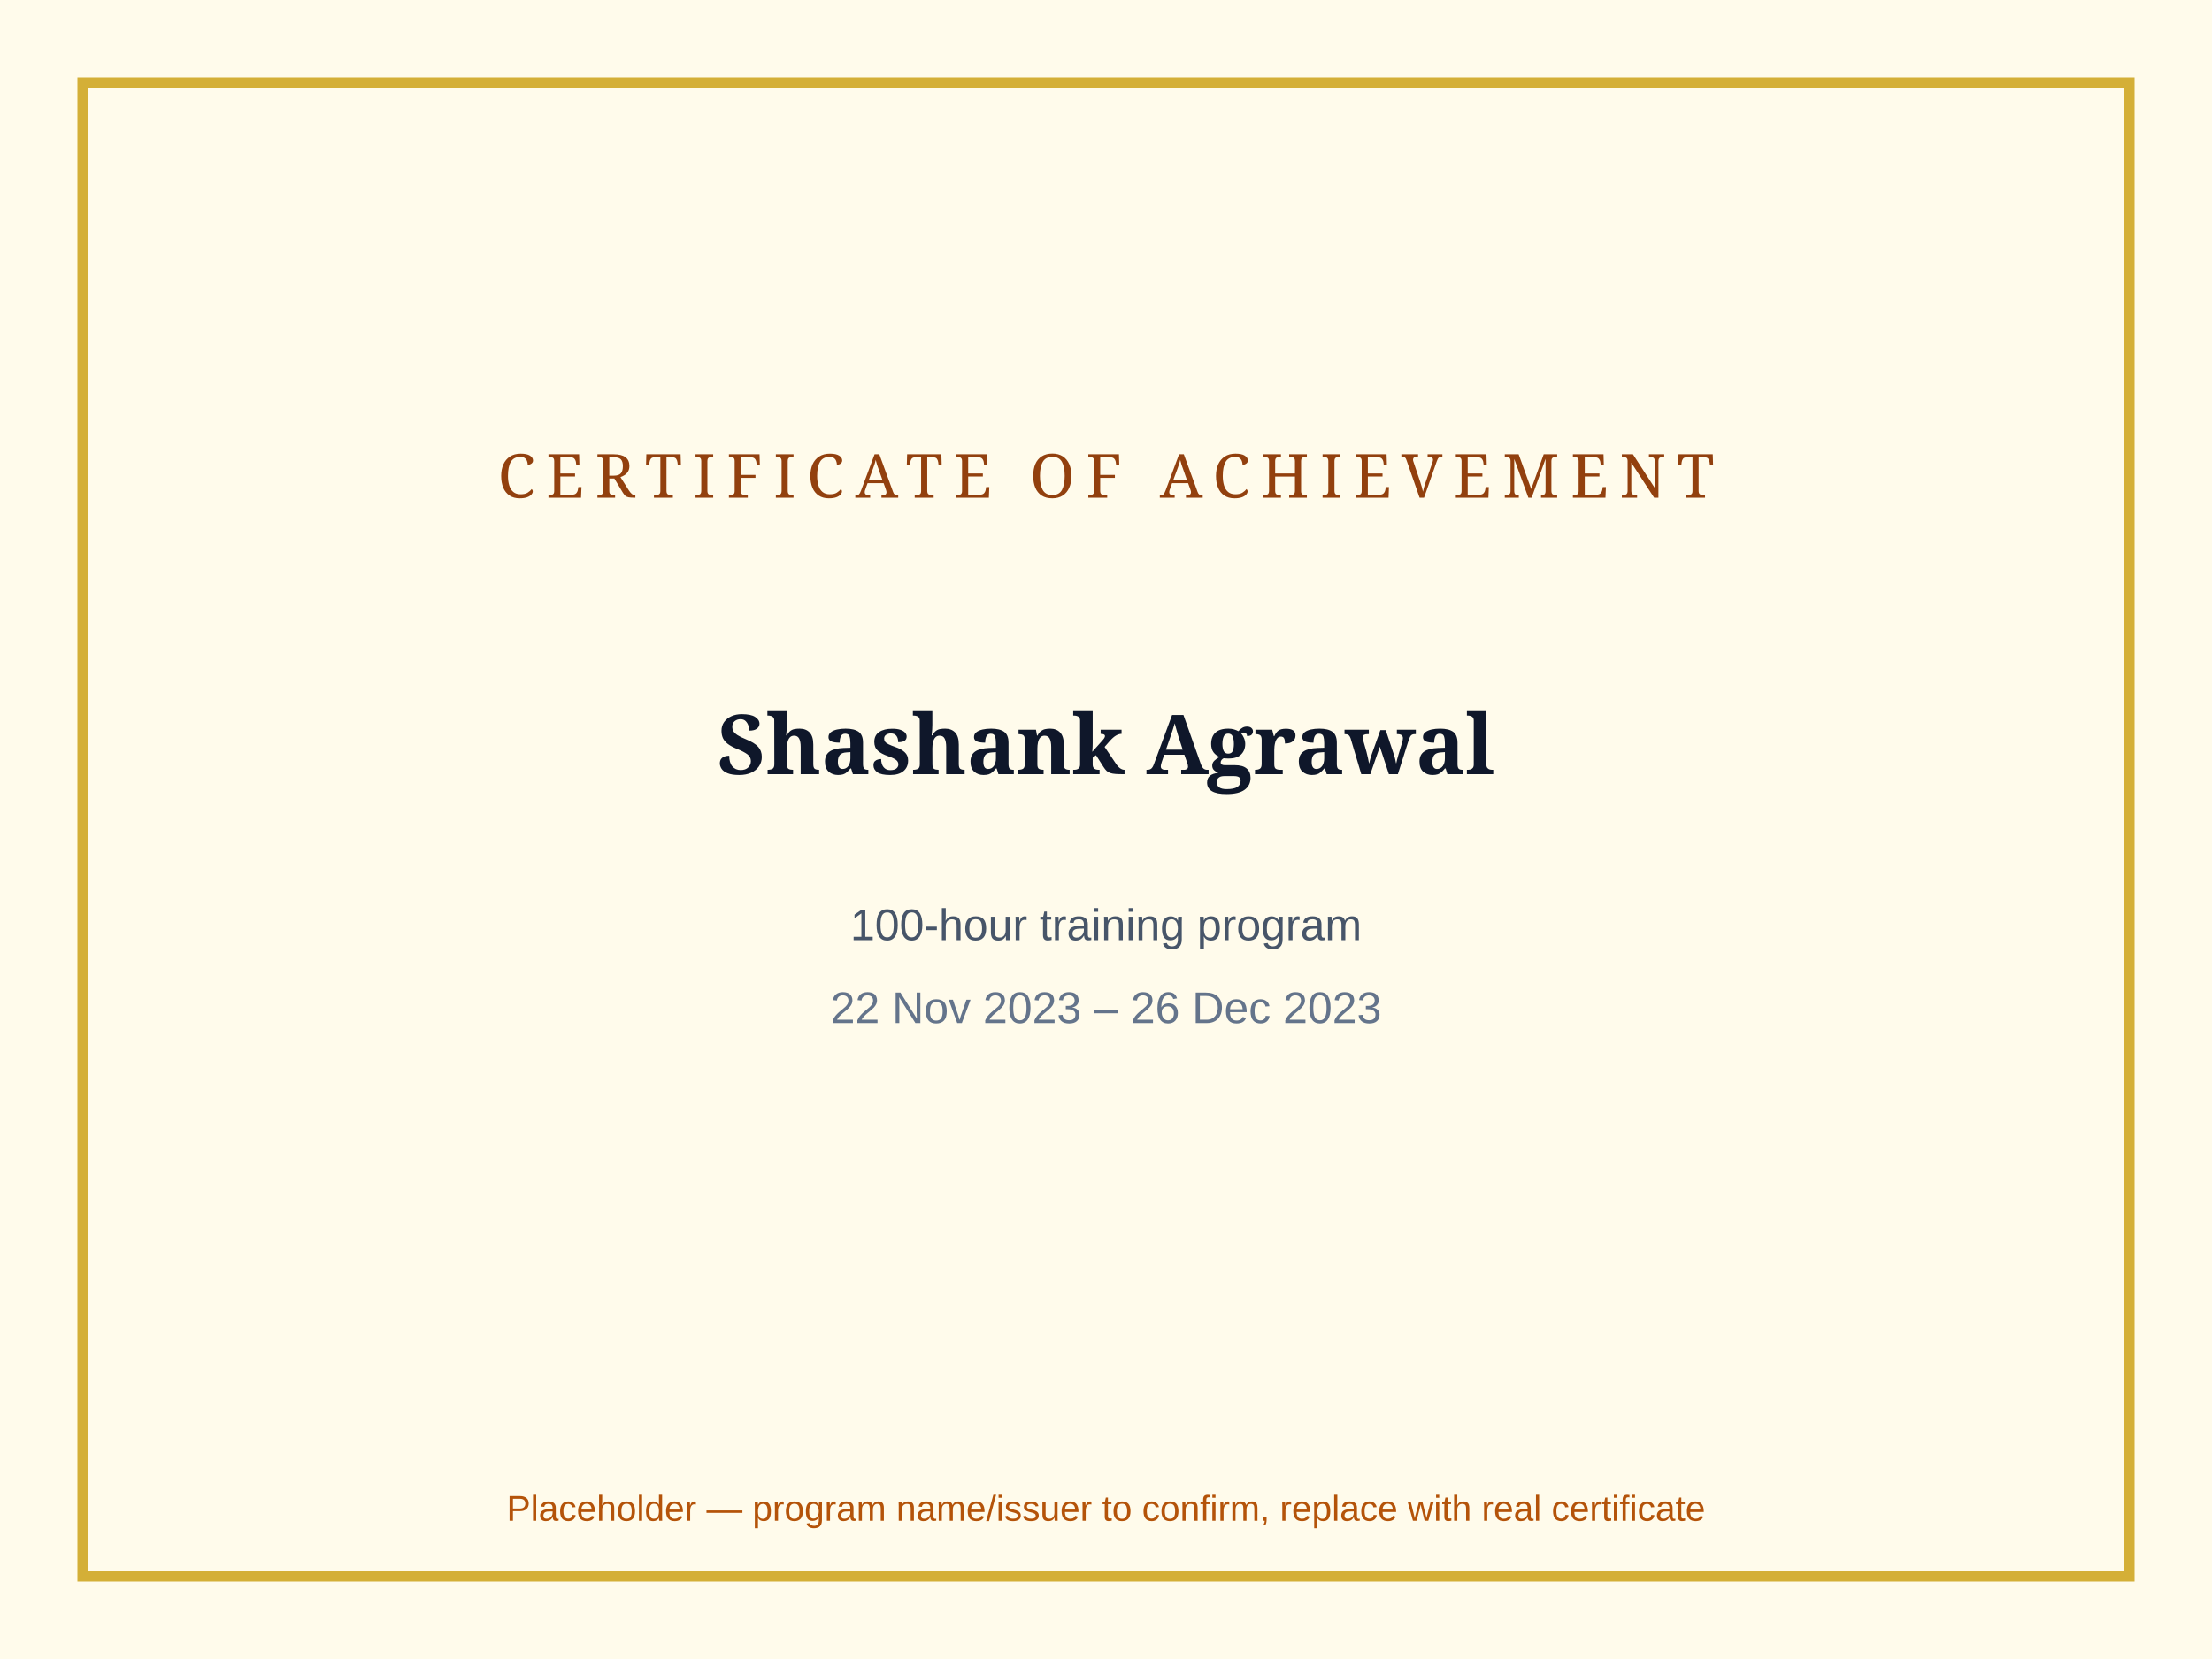
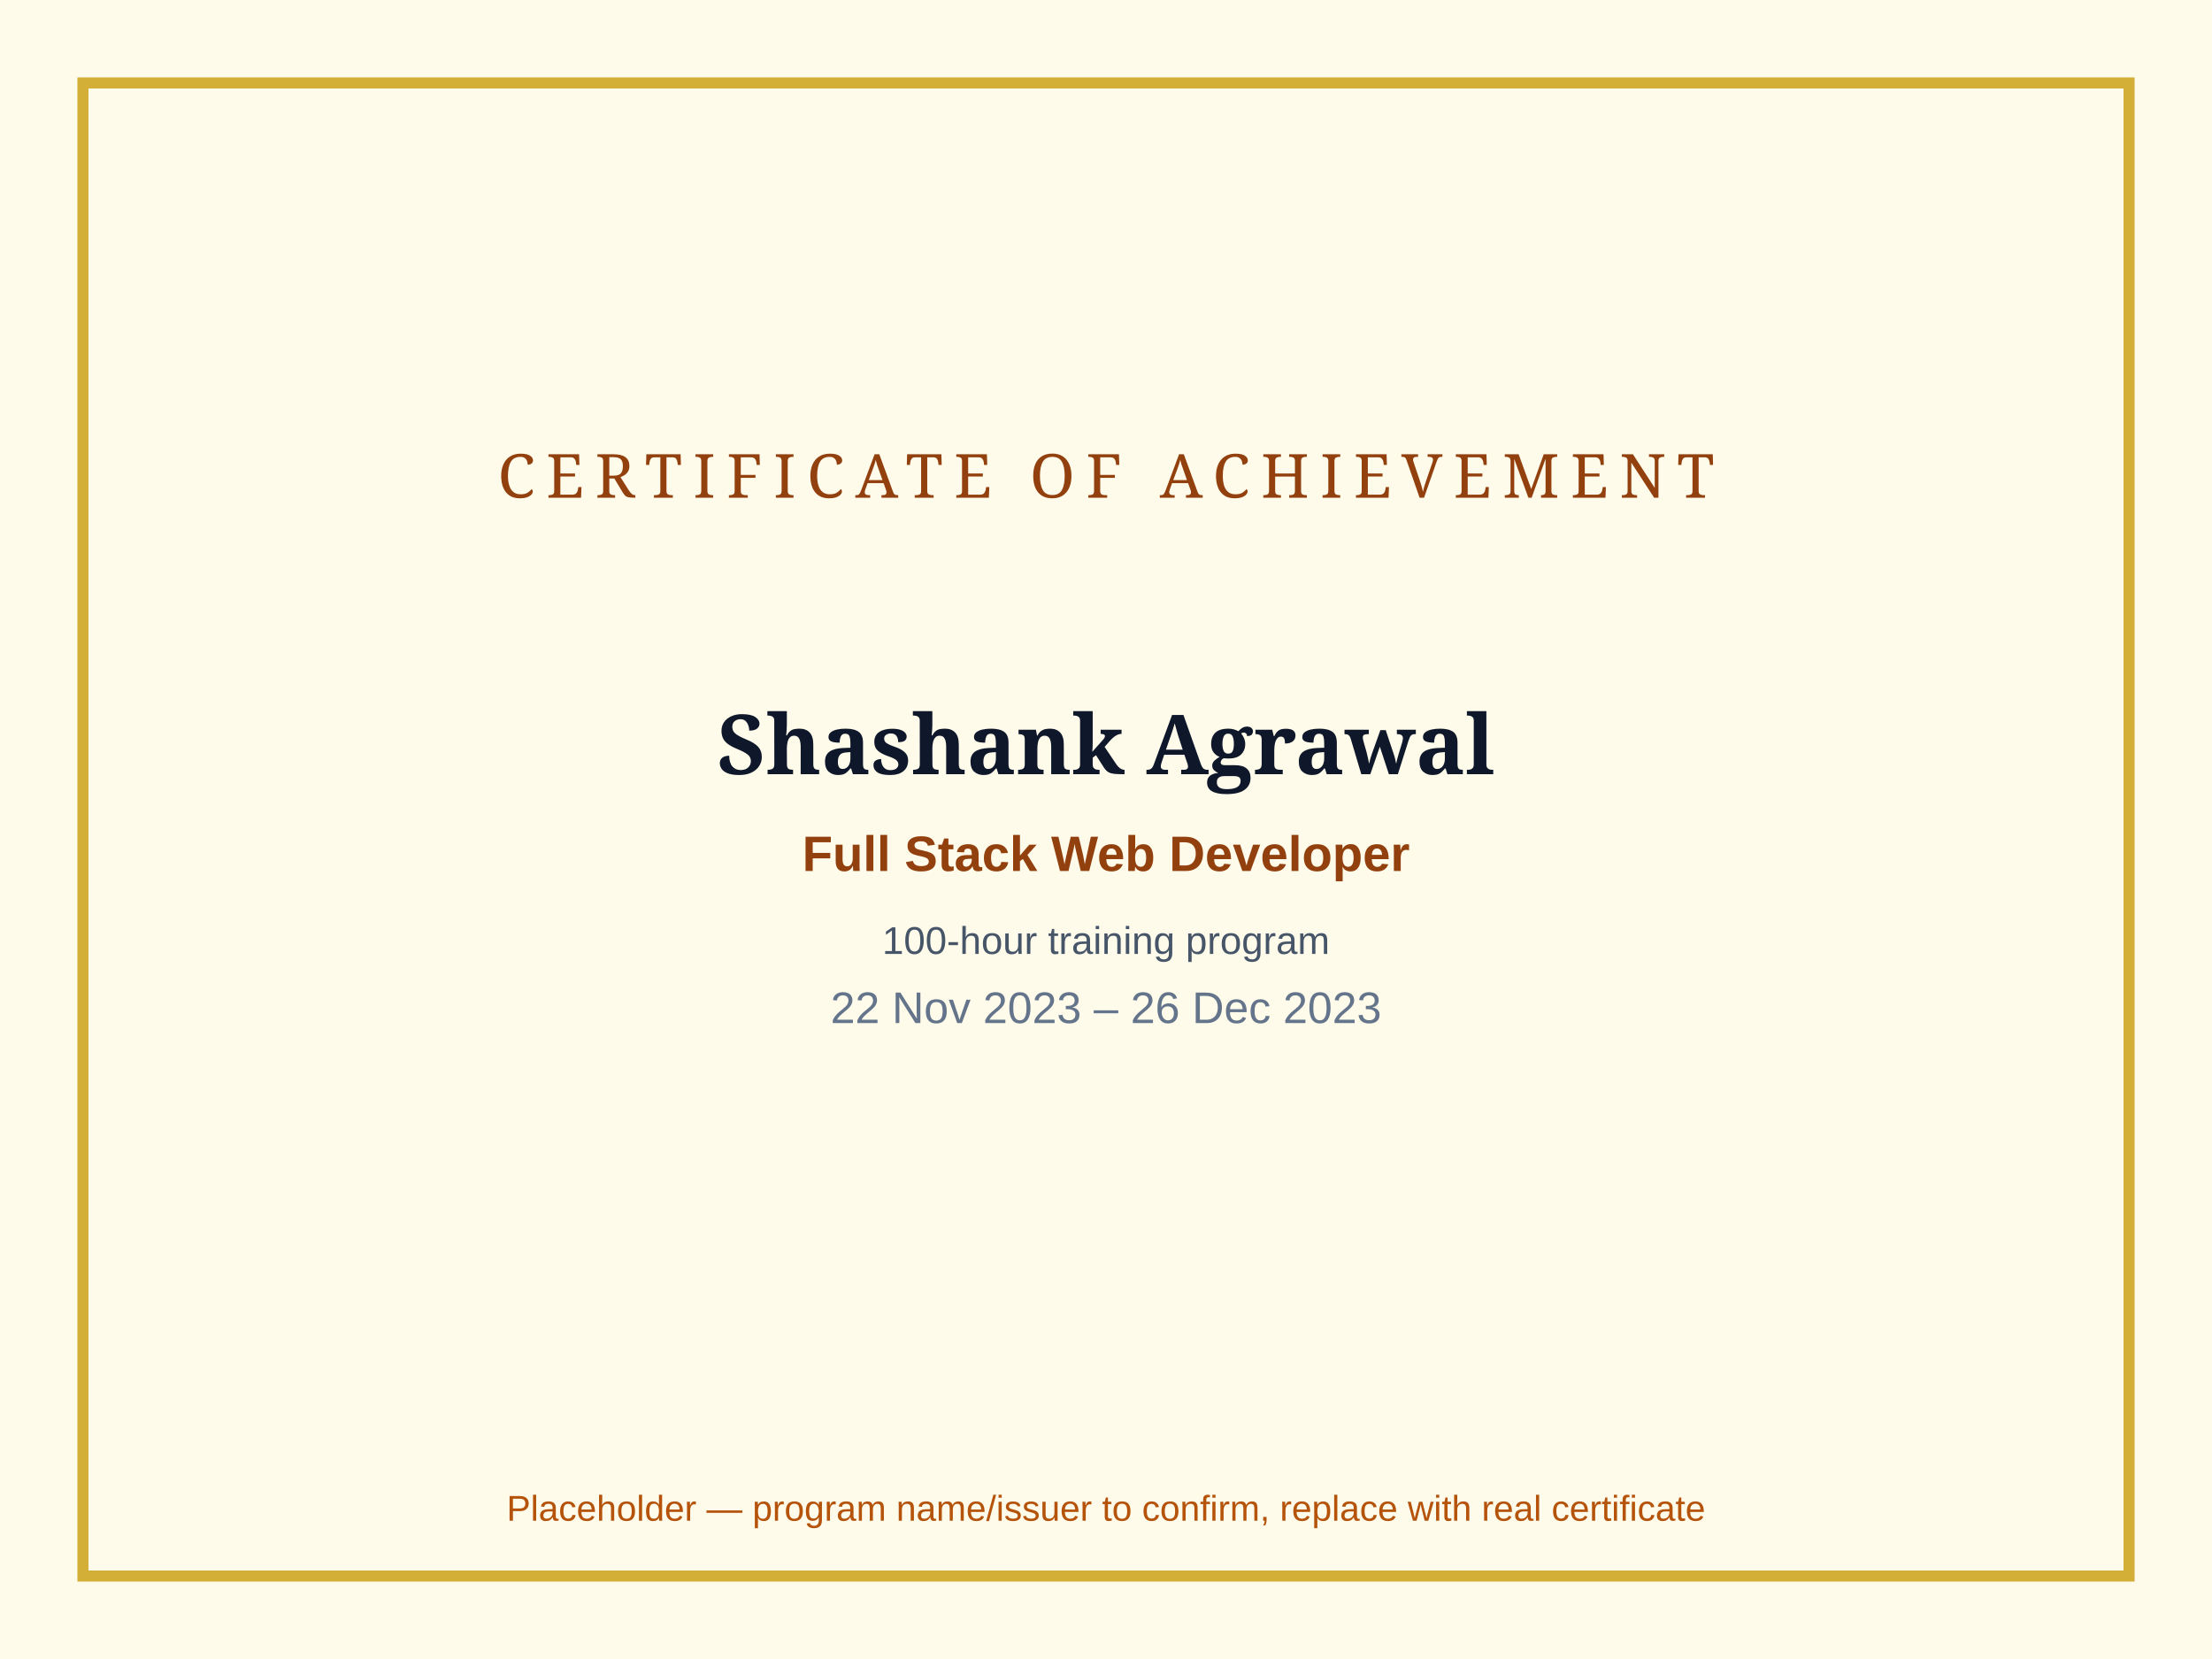
<svg xmlns="http://www.w3.org/2000/svg" width="800" height="600" viewBox="0 0 800 600">
  <rect width="800" height="600" fill="#fffbeb" />
  <rect x="30" y="30" width="740" height="540" fill="none" stroke="#d4af37" stroke-width="4" />
  <text x="400" y="180" font-family="Georgia, serif" font-size="22" letter-spacing="4" fill="#92400e" text-anchor="middle">CERTIFICATE OF ACHIEVEMENT</text>
  <text x="400" y="280" font-family="Georgia, serif" font-size="30" font-weight="700" fill="#0f172a" text-anchor="middle">Shashank Agrawal</text>
-   <text x="400" y="340" font-family="Arial, Helvetica, sans-serif" font-size="16" fill="#475569" text-anchor="middle">100-hour training program</text>
+   <text x="400" y="315" font-family="Arial, Helvetica, sans-serif" font-size="18" font-weight="700" fill="#92400e" text-anchor="middle">Full Stack Web Developer</text>
+   <text x="400" y="345" font-family="Arial, Helvetica, sans-serif" font-size="14" fill="#475569" text-anchor="middle">100-hour training program</text>
  <text x="400" y="370" font-family="Arial, Helvetica, sans-serif" font-size="16" fill="#64748b" text-anchor="middle">22 Nov 2023 – 26 Dec 2023</text>
  <text x="400" y="550" font-family="Arial, Helvetica, sans-serif" font-size="13" fill="#b45309" text-anchor="middle">Placeholder — program name/issuer to confirm, replace with real certificate</text>
</svg>
